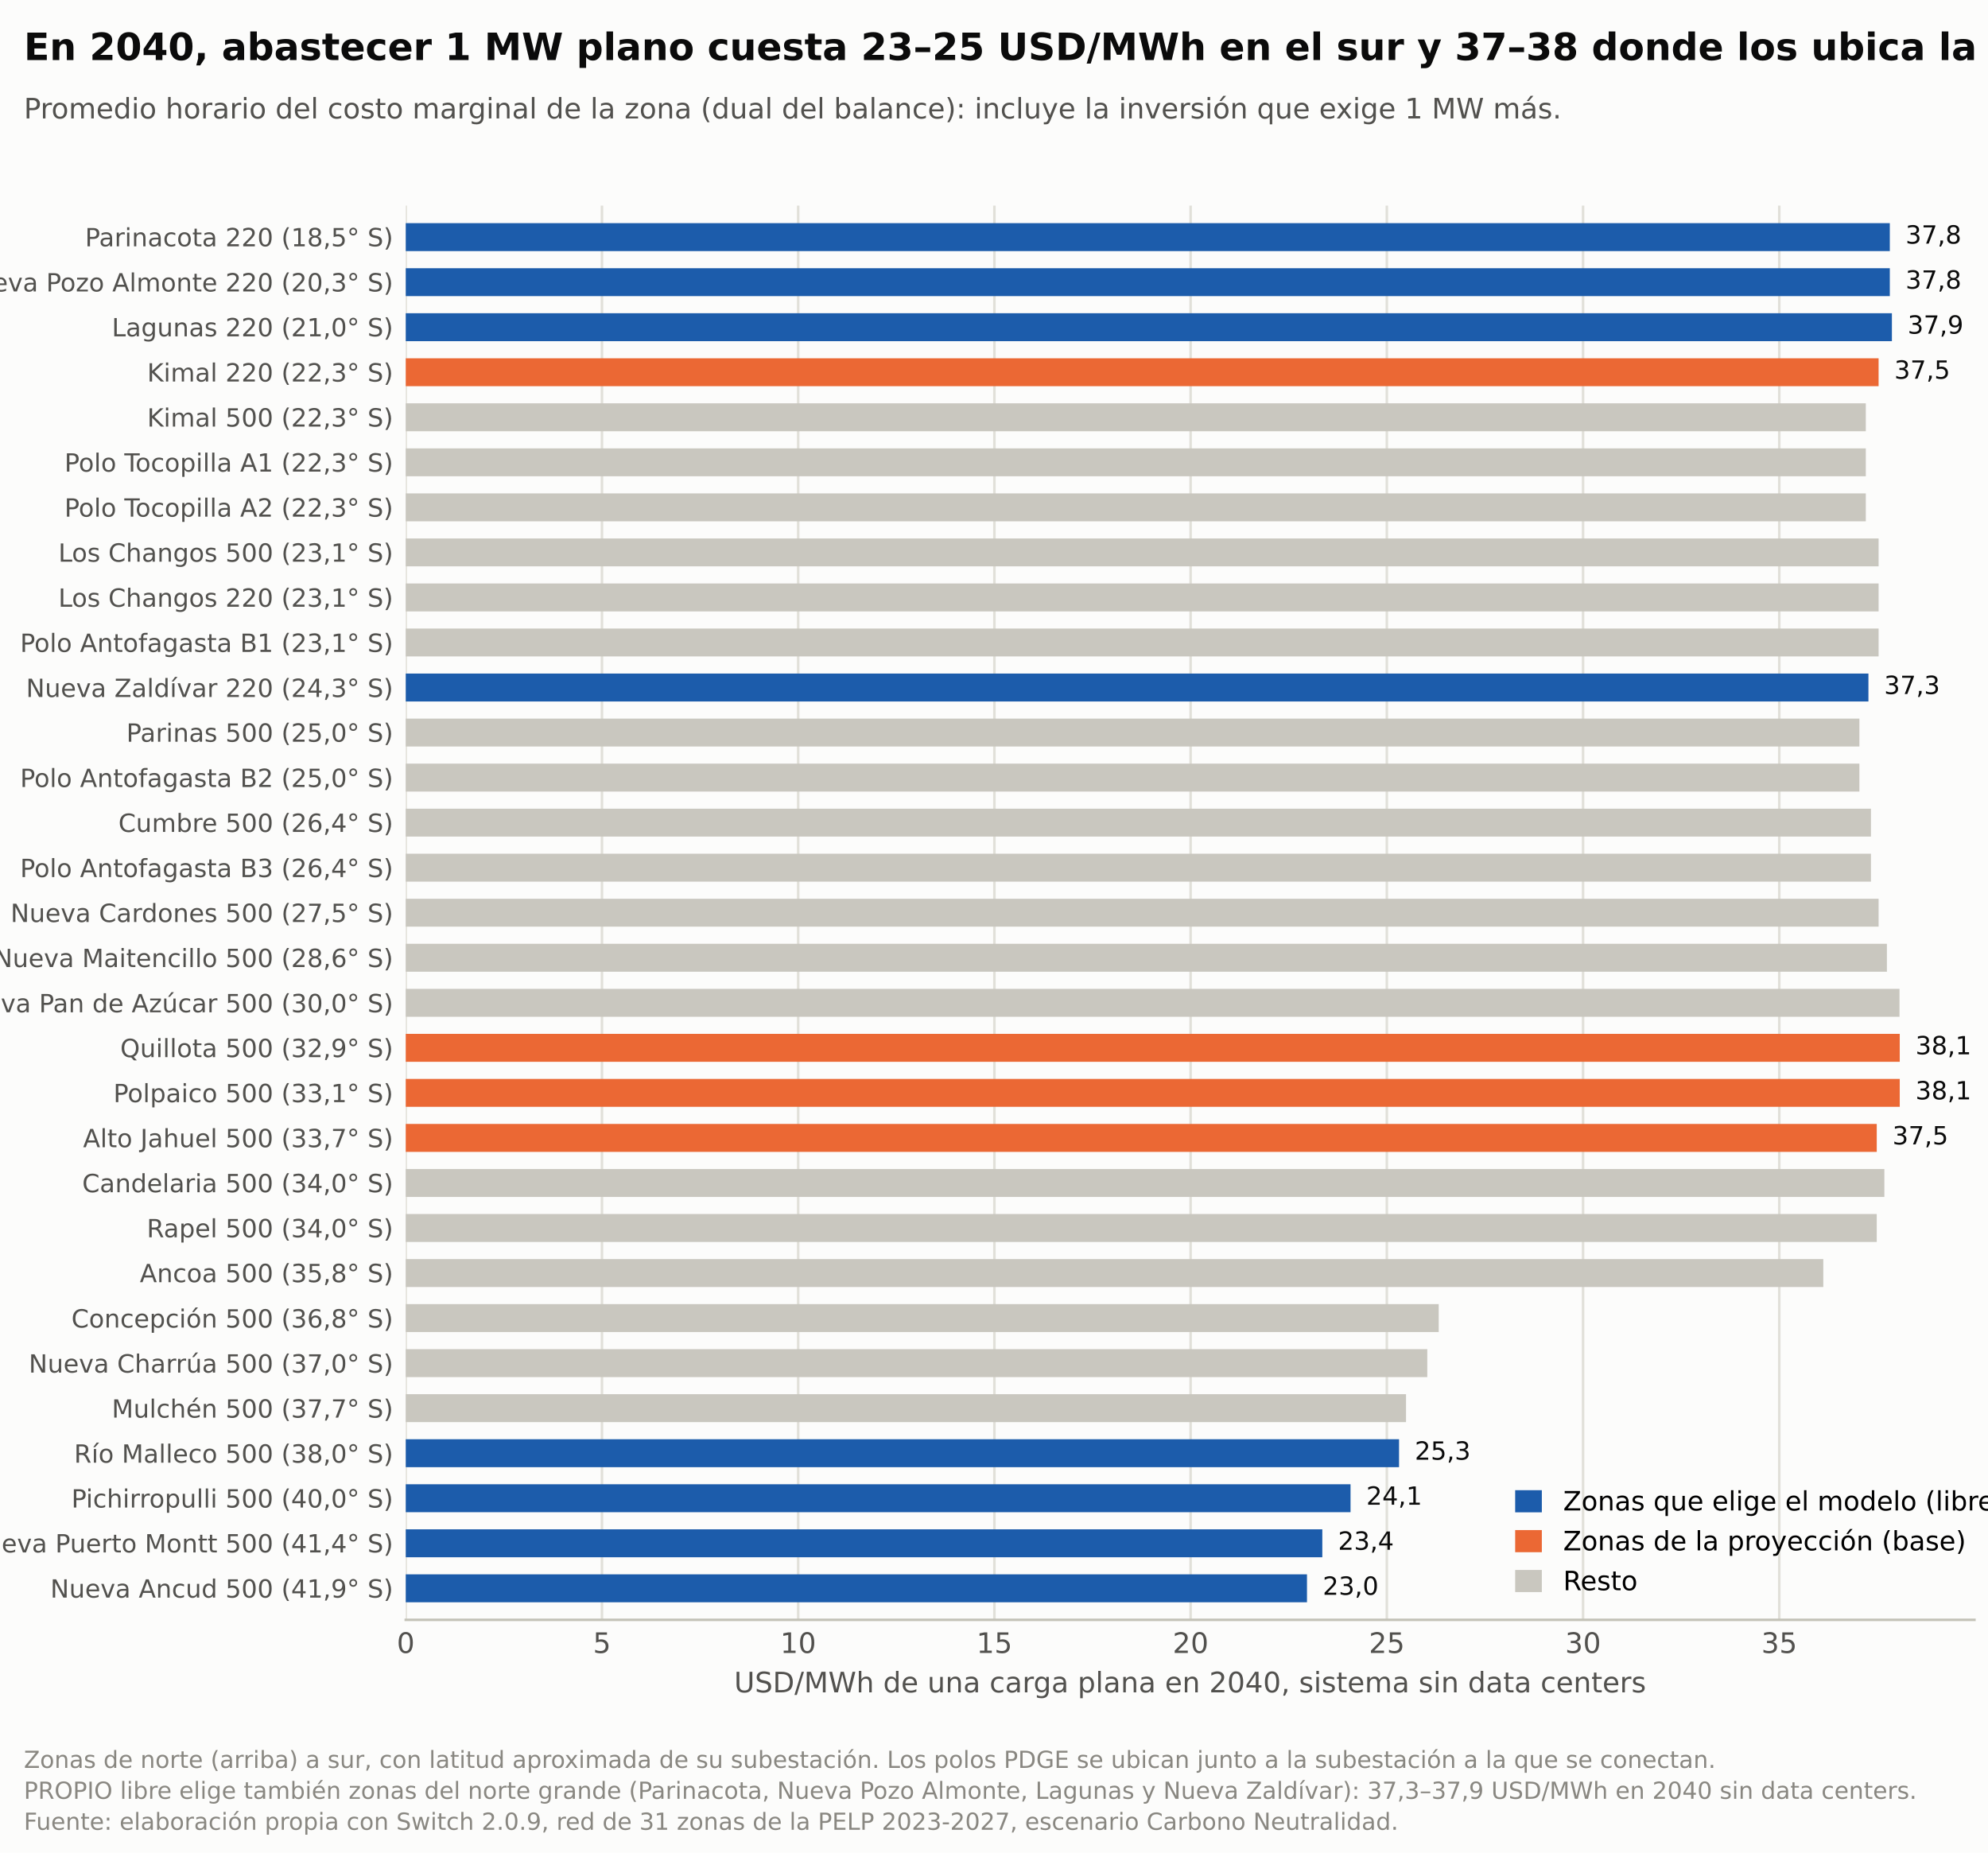
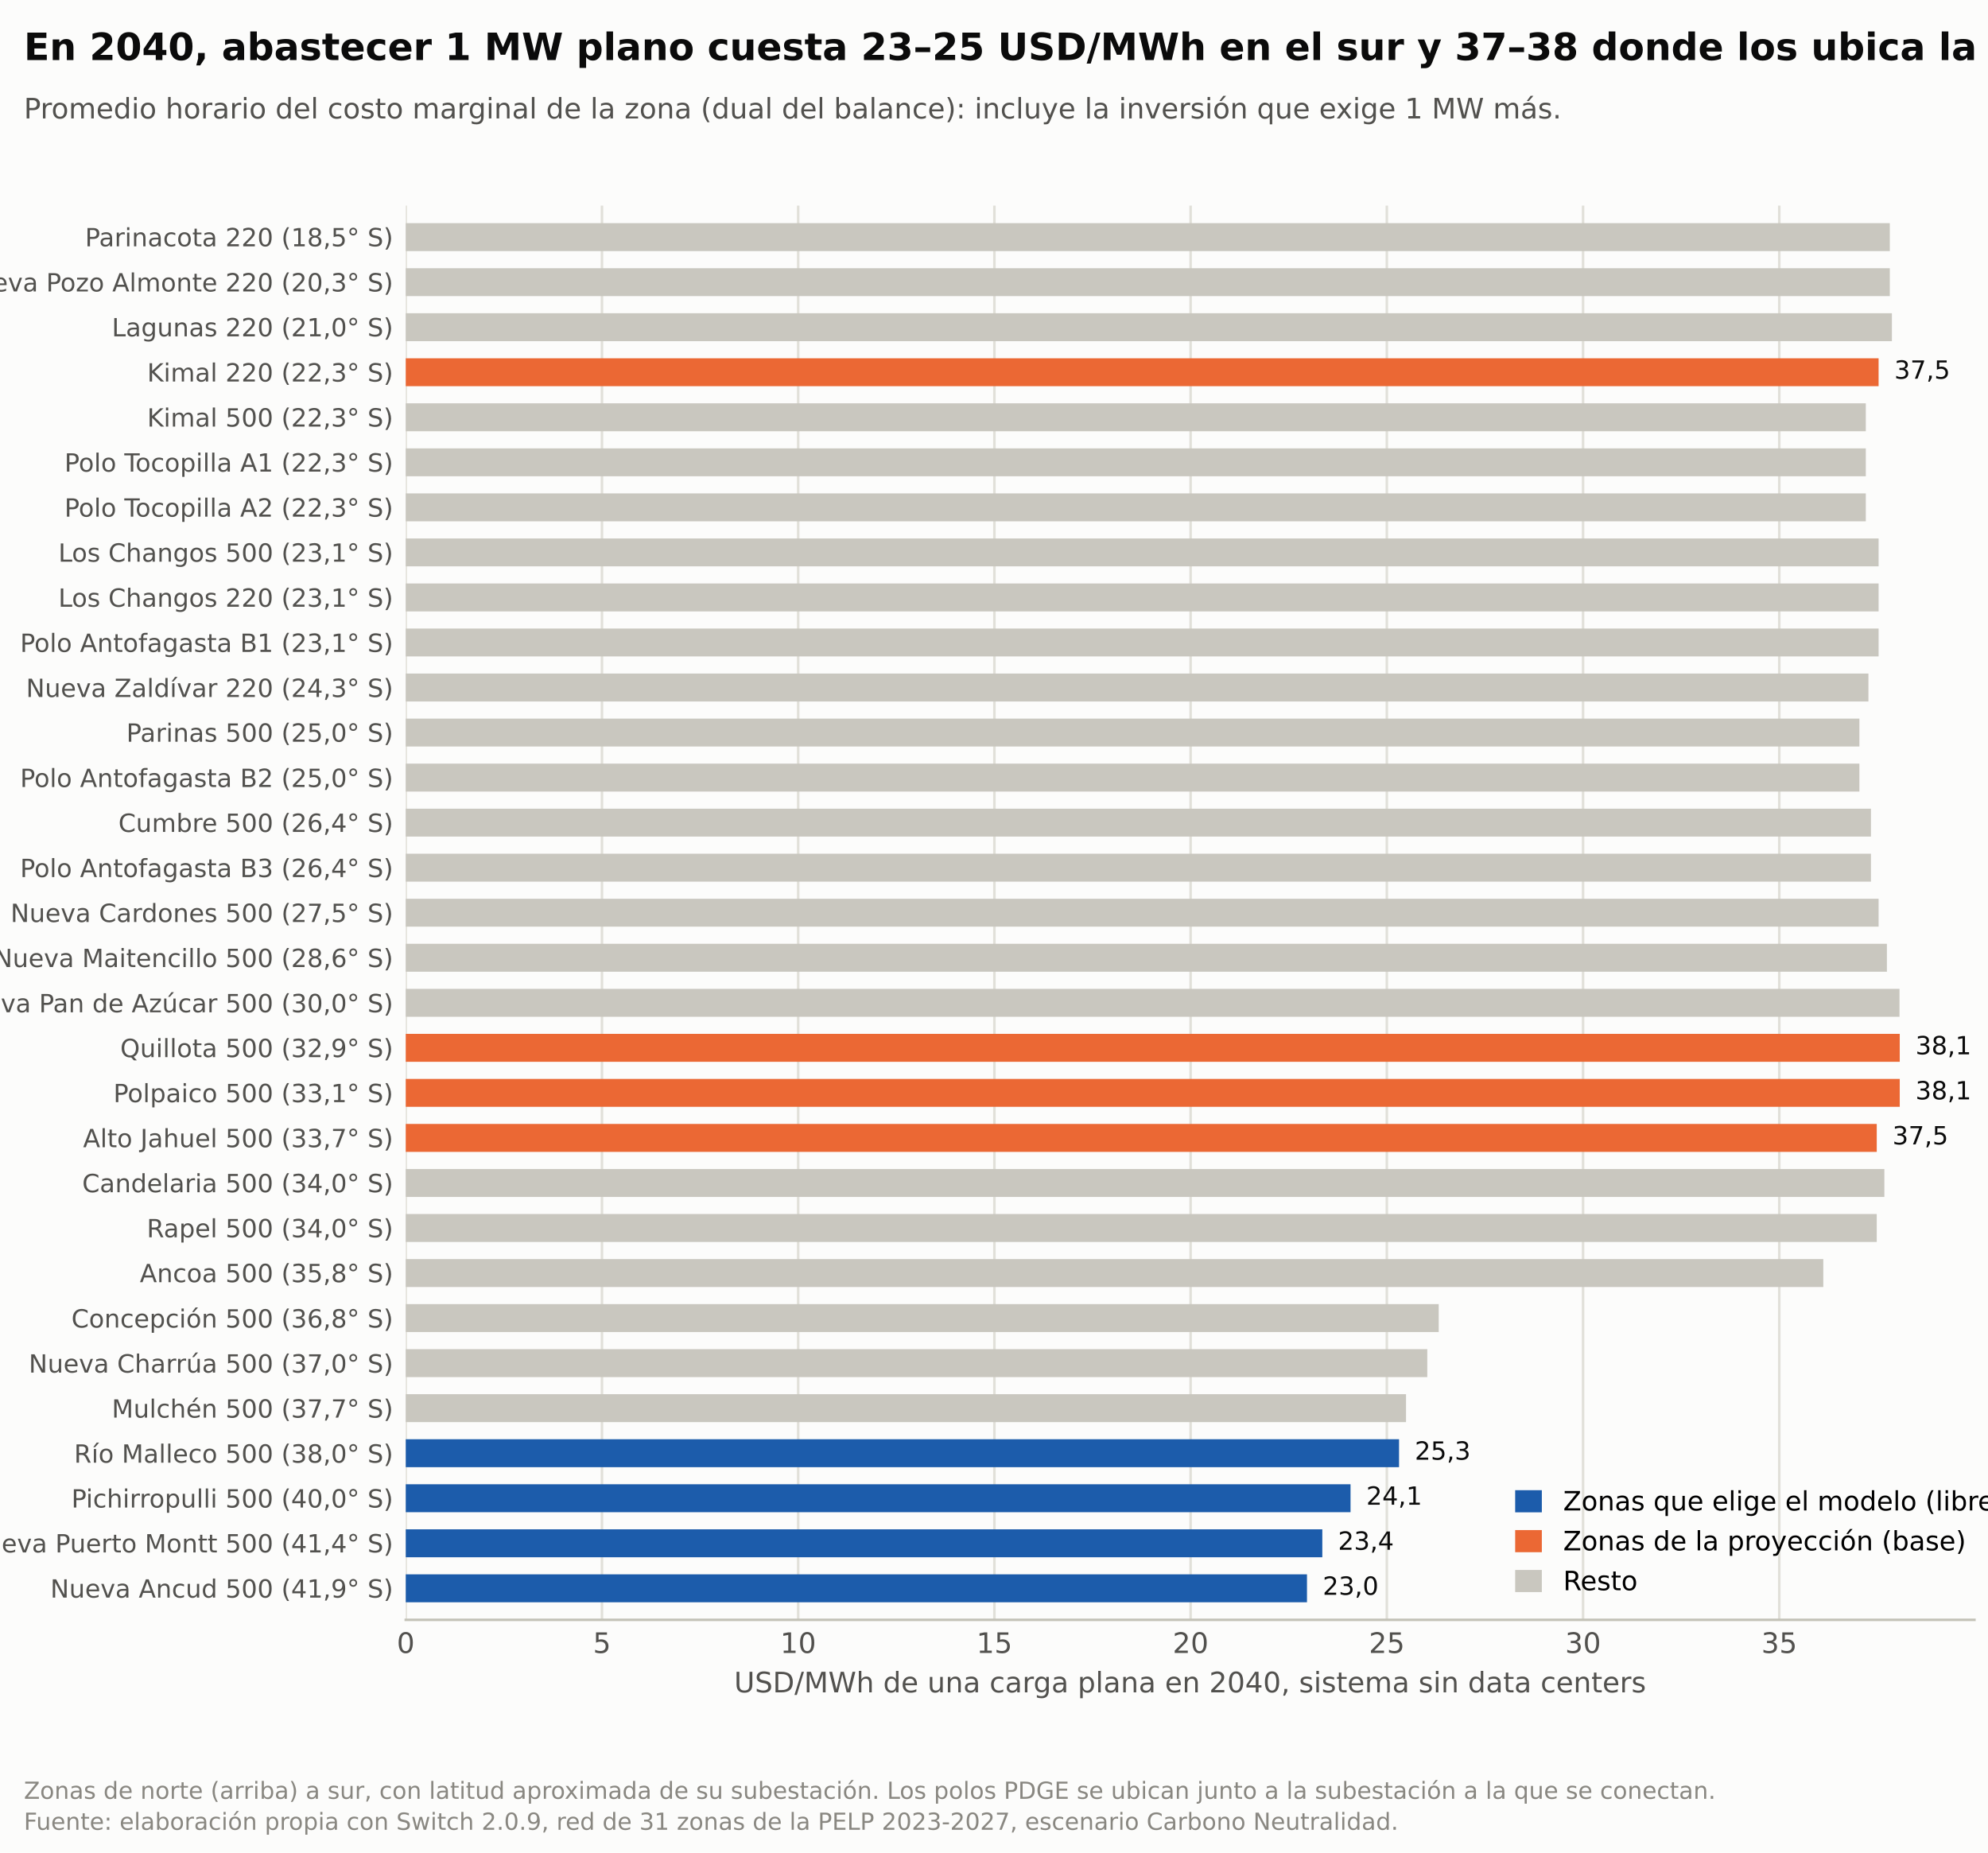
<svg xmlns="http://www.w3.org/2000/svg" width="633.6pt" height="590.4pt" viewBox="0 0 633.6 590.4" version="1.1">
  <defs>
    <style type="text/css">*{stroke-linejoin: round; stroke-linecap: butt}</style>
  </defs>
  <g id="figure_1">
    <g id="patch_1">
      <path d="M 0 590.4  L 633.6 590.4  L 633.6 0  L 0 0  z " style="fill: #fcfcfb" />
    </g>
    <g id="axes_1">
      <g id="patch_2">
        <path d="M 129.32 516.213  L 629.28 516.213  L 629.28 65.52  L 129.32 65.52  z " style="fill: #fcfcfb" />
      </g>
      <g id="matplotlib.axis_1">
        <g id="xtick_1">
          <g id="line2d_1">
-             <path d="M 129.32 516.213  L 129.32 65.52  " clip-path="url(#pc60688b98f)" style="fill: none; stroke: #e1e0d9; stroke-width: 0.8; stroke-linecap: square" />
+             <path d="M 129.32 516.213  L 129.32 65.52  " clip-path="url(#p0053d80843)" style="fill: none; stroke: #e1e0d9; stroke-width: 0.8; stroke-linecap: square" />
          </g>
          <g id="line2d_2" />
          <g id="text_1">
            <text style="font-size: 9px; font-family: 'Segoe UI', 'DejaVu Sans'; text-anchor: middle; fill: #52514e" x="129.32" y="526.765" transform="rotate(-0 129.32 526.7653)">0</text>
          </g>
        </g>
        <g id="xtick_2">
          <g id="line2d_3">
-             <path d="M 191.856 516.213  L 191.856 65.52  " clip-path="url(#pc60688b98f)" style="fill: none; stroke: #e1e0d9; stroke-width: 0.8; stroke-linecap: square" />
+             <path d="M 191.856 516.213  L 191.856 65.52  " clip-path="url(#p0053d80843)" style="fill: none; stroke: #e1e0d9; stroke-width: 0.8; stroke-linecap: square" />
          </g>
          <g id="line2d_4" />
          <g id="text_2">
            <text style="font-size: 9px; font-family: 'Segoe UI', 'DejaVu Sans'; text-anchor: middle; fill: #52514e" x="191.856" y="526.765" transform="rotate(-0 191.8564 526.7653)">5</text>
          </g>
        </g>
        <g id="xtick_3">
          <g id="line2d_5">
-             <path d="M 254.393 516.213  L 254.393 65.52  " clip-path="url(#pc60688b98f)" style="fill: none; stroke: #e1e0d9; stroke-width: 0.8; stroke-linecap: square" />
+             <path d="M 254.393 516.213  L 254.393 65.52  " clip-path="url(#p0053d80843)" style="fill: none; stroke: #e1e0d9; stroke-width: 0.8; stroke-linecap: square" />
          </g>
          <g id="line2d_6" />
          <g id="text_3">
            <text style="font-size: 9px; font-family: 'Segoe UI', 'DejaVu Sans'; text-anchor: middle; fill: #52514e" x="254.393" y="526.765" transform="rotate(-0 254.3929 526.7653)">10</text>
          </g>
        </g>
        <g id="xtick_4">
          <g id="line2d_7">
-             <path d="M 316.929 516.213  L 316.929 65.52  " clip-path="url(#pc60688b98f)" style="fill: none; stroke: #e1e0d9; stroke-width: 0.8; stroke-linecap: square" />
+             <path d="M 316.929 516.213  L 316.929 65.52  " clip-path="url(#p0053d80843)" style="fill: none; stroke: #e1e0d9; stroke-width: 0.8; stroke-linecap: square" />
          </g>
          <g id="line2d_8" />
          <g id="text_4">
            <text style="font-size: 9px; font-family: 'Segoe UI', 'DejaVu Sans'; text-anchor: middle; fill: #52514e" x="316.929" y="526.765" transform="rotate(-0 316.9293 526.7653)">15</text>
          </g>
        </g>
        <g id="xtick_5">
          <g id="line2d_9">
-             <path d="M 379.466 516.213  L 379.466 65.52  " clip-path="url(#pc60688b98f)" style="fill: none; stroke: #e1e0d9; stroke-width: 0.8; stroke-linecap: square" />
+             <path d="M 379.466 516.213  L 379.466 65.52  " clip-path="url(#p0053d80843)" style="fill: none; stroke: #e1e0d9; stroke-width: 0.8; stroke-linecap: square" />
          </g>
          <g id="line2d_10" />
          <g id="text_5">
            <text style="font-size: 9px; font-family: 'Segoe UI', 'DejaVu Sans'; text-anchor: middle; fill: #52514e" x="379.466" y="526.765" transform="rotate(-0 379.4657 526.7653)">20</text>
          </g>
        </g>
        <g id="xtick_6">
          <g id="line2d_11">
-             <path d="M 442.002 516.213  L 442.002 65.52  " clip-path="url(#pc60688b98f)" style="fill: none; stroke: #e1e0d9; stroke-width: 0.8; stroke-linecap: square" />
+             <path d="M 442.002 516.213  L 442.002 65.52  " clip-path="url(#p0053d80843)" style="fill: none; stroke: #e1e0d9; stroke-width: 0.8; stroke-linecap: square" />
          </g>
          <g id="line2d_12" />
          <g id="text_6">
            <text style="font-size: 9px; font-family: 'Segoe UI', 'DejaVu Sans'; text-anchor: middle; fill: #52514e" x="442.002" y="526.765" transform="rotate(-0 442.0022 526.7653)">25</text>
          </g>
        </g>
        <g id="xtick_7">
          <g id="line2d_13">
-             <path d="M 504.539 516.213  L 504.539 65.52  " clip-path="url(#pc60688b98f)" style="fill: none; stroke: #e1e0d9; stroke-width: 0.8; stroke-linecap: square" />
+             <path d="M 504.539 516.213  L 504.539 65.52  " clip-path="url(#p0053d80843)" style="fill: none; stroke: #e1e0d9; stroke-width: 0.8; stroke-linecap: square" />
          </g>
          <g id="line2d_14" />
          <g id="text_7">
            <text style="font-size: 9px; font-family: 'Segoe UI', 'DejaVu Sans'; text-anchor: middle; fill: #52514e" x="504.539" y="526.765" transform="rotate(-0 504.5386 526.7653)">30</text>
          </g>
        </g>
        <g id="xtick_8">
          <g id="line2d_15">
-             <path d="M 567.075 516.213  L 567.075 65.52  " clip-path="url(#pc60688b98f)" style="fill: none; stroke: #e1e0d9; stroke-width: 0.8; stroke-linecap: square" />
+             <path d="M 567.075 516.213  L 567.075 65.52  " clip-path="url(#p0053d80843)" style="fill: none; stroke: #e1e0d9; stroke-width: 0.8; stroke-linecap: square" />
          </g>
          <g id="line2d_16" />
          <g id="text_8">
            <text style="font-size: 9px; font-family: 'Segoe UI', 'DejaVu Sans'; text-anchor: middle; fill: #52514e" x="567.075" y="526.765" transform="rotate(-0 567.075 526.7653)">35</text>
          </g>
        </g>
        <g id="text_9">
          <text style="font-size: 9px; font-family: 'Segoe UI', 'DejaVu Sans'; text-anchor: middle; fill: #52514e" x="379.3" y="539.322" transform="rotate(-0 379.3 539.3222)">USD/MWh de una carga plana en 2040, sistema sin data centers</text>
        </g>
      </g>
      <g id="matplotlib.axis_2">
        <g id="ytick_1">
          <g id="line2d_17" />
          <g id="text_10">
            <text style="font-size: 8px; font-family: 'Segoe UI', 'DejaVu Sans'; text-anchor: end; fill: #52514e" x="125.32" y="78.491" transform="rotate(-0 125.32 78.49105)">Parinacota 220 (18,5° S)</text>
          </g>
        </g>
        <g id="ytick_2">
          <g id="line2d_18" />
          <g id="text_11">
            <text style="font-size: 8px; font-family: 'Segoe UI', 'DejaVu Sans'; text-anchor: end; fill: #52514e" x="125.32" y="92.882" transform="rotate(-0 125.32 92.88183)">Nueva Pozo Almonte 220 (20,3° S)</text>
          </g>
        </g>
        <g id="ytick_3">
          <g id="line2d_19" />
          <g id="text_12">
            <text style="font-size: 8px; font-family: 'Segoe UI', 'DejaVu Sans'; text-anchor: end; fill: #52514e" x="125.32" y="107.186" transform="rotate(-0 125.32 107.186)">Lagunas 220 (21,0° S)</text>
          </g>
        </g>
        <g id="ytick_4">
          <g id="line2d_20" />
          <g id="text_13">
            <text style="font-size: 8px; font-family: 'Segoe UI', 'DejaVu Sans'; text-anchor: end; fill: #52514e" x="125.32" y="121.588" transform="rotate(-0 125.32 121.5884)">Kimal 220 (22,3° S)</text>
          </g>
        </g>
        <g id="ytick_5">
          <g id="line2d_21" />
          <g id="text_14">
            <text style="font-size: 8px; font-family: 'Segoe UI', 'DejaVu Sans'; text-anchor: end; fill: #52514e" x="125.32" y="135.942" transform="rotate(-0 125.32 135.9417)">Kimal 500 (22,3° S)</text>
          </g>
        </g>
        <g id="ytick_6">
          <g id="line2d_22" />
          <g id="text_15">
            <text style="font-size: 8px; font-family: 'Segoe UI', 'DejaVu Sans'; text-anchor: end; fill: #52514e" x="125.32" y="150.295" transform="rotate(-0 125.32 150.295)">Polo Tocopilla A1 (22,3° S)</text>
          </g>
        </g>
        <g id="ytick_7">
          <g id="line2d_23" />
          <g id="text_16">
            <text style="font-size: 8px; font-family: 'Segoe UI', 'DejaVu Sans'; text-anchor: end; fill: #52514e" x="125.32" y="164.648" transform="rotate(-0 125.32 164.6482)">Polo Tocopilla A2 (22,3° S)</text>
          </g>
        </g>
        <g id="ytick_8">
          <g id="line2d_24" />
          <g id="text_17">
            <text style="font-size: 8px; font-family: 'Segoe UI', 'DejaVu Sans'; text-anchor: end; fill: #52514e" x="125.32" y="179.002" transform="rotate(-0 125.32 179.0015)">Los Changos 500 (23,1° S)</text>
          </g>
        </g>
        <g id="ytick_9">
          <g id="line2d_25" />
          <g id="text_18">
            <text style="font-size: 8px; font-family: 'Segoe UI', 'DejaVu Sans'; text-anchor: end; fill: #52514e" x="125.32" y="193.355" transform="rotate(-0 125.32 193.3548)">Los Changos 220 (23,1° S)</text>
          </g>
        </g>
        <g id="ytick_10">
          <g id="line2d_26" />
          <g id="text_19">
            <text style="font-size: 8px; font-family: 'Segoe UI', 'DejaVu Sans'; text-anchor: end; fill: #52514e" x="125.32" y="207.751" transform="rotate(-0 125.32 207.7506)">Polo Antofagasta B1 (23,1° S)</text>
          </g>
        </g>
        <g id="ytick_11">
          <g id="line2d_27" />
          <g id="text_20">
            <text style="font-size: 8px; font-family: 'Segoe UI', 'DejaVu Sans'; text-anchor: end; fill: #52514e" x="125.32" y="222.12" transform="rotate(-0 125.32 222.1195)">Nueva Zaldívar 220 (24,3° S)</text>
          </g>
        </g>
        <g id="ytick_12">
          <g id="line2d_28" />
          <g id="text_21">
            <text style="font-size: 8px; font-family: 'Segoe UI', 'DejaVu Sans'; text-anchor: end; fill: #52514e" x="125.32" y="236.377" transform="rotate(-0 125.32 236.3772)">Parinas 500 (25,0° S)</text>
          </g>
        </g>
        <g id="ytick_13">
          <g id="line2d_29" />
          <g id="text_22">
            <text style="font-size: 8px; font-family: 'Segoe UI', 'DejaVu Sans'; text-anchor: end; fill: #52514e" x="125.32" y="250.81" transform="rotate(-0 125.32 250.8104)">Polo Antofagasta B2 (25,0° S)</text>
          </g>
        </g>
        <g id="ytick_14">
          <g id="line2d_30" />
          <g id="text_23">
            <text style="font-size: 8px; font-family: 'Segoe UI', 'DejaVu Sans'; text-anchor: end; fill: #52514e" x="125.32" y="265.121" transform="rotate(-0 125.32 265.1212)">Cumbre 500 (26,4° S)</text>
          </g>
        </g>
        <g id="ytick_15">
          <g id="line2d_31" />
          <g id="text_24">
            <text style="font-size: 8px; font-family: 'Segoe UI', 'DejaVu Sans'; text-anchor: end; fill: #52514e" x="125.32" y="279.517" transform="rotate(-0 125.32 279.517)">Polo Antofagasta B3 (26,4° S)</text>
          </g>
        </g>
        <g id="ytick_16">
          <g id="line2d_32" />
          <g id="text_25">
            <text style="font-size: 8px; font-family: 'Segoe UI', 'DejaVu Sans'; text-anchor: end; fill: #52514e" x="125.32" y="293.828" transform="rotate(-0 125.32 293.8278)">Nueva Cardones 500 (27,5° S)</text>
          </g>
        </g>
        <g id="ytick_17">
          <g id="line2d_33" />
          <g id="text_26">
            <text style="font-size: 8px; font-family: 'Segoe UI', 'DejaVu Sans'; text-anchor: end; fill: #52514e" x="125.32" y="308.181" transform="rotate(-0 125.32 308.1811)">Nueva Maitencillo 500 (28,6° S)</text>
          </g>
        </g>
        <g id="ytick_18">
          <g id="line2d_34" />
          <g id="text_27">
            <text style="font-size: 8px; font-family: 'Segoe UI', 'DejaVu Sans'; text-anchor: end; fill: #52514e" x="125.32" y="322.592" transform="rotate(-0 125.32 322.5925)">Nueva Pan de Azúcar 500 (30,0° S)</text>
          </g>
        </g>
        <g id="ytick_19">
          <g id="line2d_35" />
          <g id="text_28">
            <text style="font-size: 8px; font-family: 'Segoe UI', 'DejaVu Sans'; text-anchor: end; fill: #52514e" x="125.32" y="336.888" transform="rotate(-0 125.32 336.8876)">Quillota 500 (32,9° S)</text>
          </g>
        </g>
        <g id="ytick_20">
          <g id="line2d_36" />
          <g id="text_29">
            <text style="font-size: 8px; font-family: 'Segoe UI', 'DejaVu Sans'; text-anchor: end; fill: #52514e" x="125.32" y="351.241" transform="rotate(-0 125.32 351.2409)">Polpaico 500 (33,1° S)</text>
          </g>
        </g>
        <g id="ytick_21">
          <g id="line2d_37" />
          <g id="text_30">
            <text style="font-size: 8px; font-family: 'Segoe UI', 'DejaVu Sans'; text-anchor: end; fill: #52514e" x="125.32" y="365.594" transform="rotate(-0 125.32 365.5942)">Alto Jahuel 500 (33,7° S)</text>
          </g>
        </g>
        <g id="ytick_22">
          <g id="line2d_38" />
          <g id="text_31">
            <text style="font-size: 8px; font-family: 'Segoe UI', 'DejaVu Sans'; text-anchor: end; fill: #52514e" x="125.32" y="379.947" transform="rotate(-0 125.32 379.9475)">Candelaria 500 (34,0° S)</text>
          </g>
        </g>
        <g id="ytick_23">
          <g id="line2d_39" />
          <g id="text_32">
            <text style="font-size: 8px; font-family: 'Segoe UI', 'DejaVu Sans'; text-anchor: end; fill: #52514e" x="125.32" y="394.301" transform="rotate(-0 125.32 394.3008)">Rapel 500 (34,0° S)</text>
          </g>
        </g>
        <g id="ytick_24">
          <g id="line2d_40" />
          <g id="text_33">
            <text style="font-size: 8px; font-family: 'Segoe UI', 'DejaVu Sans'; text-anchor: end; fill: #52514e" x="125.32" y="408.605" transform="rotate(-0 125.32 408.6049)">Ancoa 500 (35,8° S)</text>
          </g>
        </g>
        <g id="ytick_25">
          <g id="line2d_41" />
          <g id="text_34">
            <text style="font-size: 8px; font-family: 'Segoe UI', 'DejaVu Sans'; text-anchor: end; fill: #52514e" x="125.32" y="423.065" transform="rotate(-0 125.32 423.0655)">Concepción 500 (36,8° S)</text>
          </g>
        </g>
        <g id="ytick_26">
          <g id="line2d_42" />
          <g id="text_35">
            <text style="font-size: 8px; font-family: 'Segoe UI', 'DejaVu Sans'; text-anchor: end; fill: #52514e" x="125.32" y="437.419" transform="rotate(-0 125.32 437.4187)">Nueva Charrúa 500 (37,0° S)</text>
          </g>
        </g>
        <g id="ytick_27">
          <g id="line2d_43" />
          <g id="text_36">
            <text style="font-size: 8px; font-family: 'Segoe UI', 'DejaVu Sans'; text-anchor: end; fill: #52514e" x="125.32" y="451.772" transform="rotate(-0 125.32 451.772)">Mulchén 500 (37,7° S)</text>
          </g>
        </g>
        <g id="ytick_28">
          <g id="line2d_44" />
          <g id="text_37">
            <text style="font-size: 8px; font-family: 'Segoe UI', 'DejaVu Sans'; text-anchor: end; fill: #52514e" x="125.32" y="466.125" transform="rotate(-0 125.32 466.1253)">Río Malleco 500 (38,0° S)</text>
          </g>
        </g>
        <g id="ytick_29">
          <g id="line2d_45" />
          <g id="text_38">
            <text style="font-size: 8px; font-family: 'Segoe UI', 'DejaVu Sans'; text-anchor: end; fill: #52514e" x="125.32" y="480.42" transform="rotate(-0 125.32 480.4205)">Pichirropulli 500 (40,0° S)</text>
          </g>
        </g>
        <g id="ytick_30">
          <g id="line2d_46" />
          <g id="text_39">
            <text style="font-size: 8px; font-family: 'Segoe UI', 'DejaVu Sans'; text-anchor: end; fill: #52514e" x="125.32" y="494.725" transform="rotate(-0 125.32 494.7246)">Nueva Puerto Montt 500 (41,4° S)</text>
          </g>
        </g>
        <g id="ytick_31">
          <g id="line2d_47" />
          <g id="text_40">
            <text style="font-size: 8px; font-family: 'Segoe UI', 'DejaVu Sans'; text-anchor: end; fill: #52514e" x="125.32" y="509.127" transform="rotate(-0 125.32 509.127)">Nueva Ancud 500 (41,9° S)</text>
          </g>
        </g>
      </g>
      <g id="patch_3">
-         <path d="M 129.32 80.017  L 602.308 80.017  L 602.308 71.118  L 129.32 71.118  z " clip-path="url(#pc60688b98f)" style="fill: #1c5cab" />
+         <path d="M 129.32 80.017  L 602.308 80.017  L 602.308 71.118  L 129.32 71.118  z " clip-path="url(#p0053d80843)" style="fill: #c9c7bf" />
      </g>
      <g id="patch_4">
-         <path d="M 129.32 94.37  L 602.308 94.37  L 602.308 85.471  L 129.32 85.471  z " clip-path="url(#pc60688b98f)" style="fill: #1c5cab" />
+         <path d="M 129.32 94.37  L 602.308 94.37  L 602.308 85.471  L 129.32 85.471  z " clip-path="url(#p0053d80843)" style="fill: #c9c7bf" />
      </g>
      <g id="patch_5">
-         <path d="M 129.32 108.723  L 602.971 108.723  L 602.971 99.824  L 129.32 99.824  z " clip-path="url(#pc60688b98f)" style="fill: #1c5cab" />
+         <path d="M 129.32 108.723  L 602.971 108.723  L 602.971 99.824  L 129.32 99.824  z " clip-path="url(#p0053d80843)" style="fill: #c9c7bf" />
      </g>
      <g id="patch_6">
-         <path d="M 129.32 123.077  L 598.731 123.077  L 598.731 114.178  L 129.32 114.178  z " clip-path="url(#pc60688b98f)" style="fill: #eb6834" />
+         <path d="M 129.32 123.077  L 598.731 123.077  L 598.731 114.178  L 129.32 114.178  z " clip-path="url(#p0053d80843)" style="fill: #eb6834" />
      </g>
      <g id="patch_7">
-         <path d="M 129.32 137.43  L 594.654 137.43  L 594.654 128.531  L 129.32 128.531  z " clip-path="url(#pc60688b98f)" style="fill: #c9c7bf" />
+         <path d="M 129.32 137.43  L 594.654 137.43  L 594.654 128.531  L 129.32 128.531  z " clip-path="url(#p0053d80843)" style="fill: #c9c7bf" />
      </g>
      <g id="patch_8">
-         <path d="M 129.32 151.783  L 594.654 151.783  L 594.654 142.884  L 129.32 142.884  z " clip-path="url(#pc60688b98f)" style="fill: #c9c7bf" />
+         <path d="M 129.32 151.783  L 594.654 151.783  L 594.654 142.884  L 129.32 142.884  z " clip-path="url(#p0053d80843)" style="fill: #c9c7bf" />
      </g>
      <g id="patch_9">
-         <path d="M 129.32 166.137  L 594.654 166.137  L 594.654 157.237  L 129.32 157.237  z " clip-path="url(#pc60688b98f)" style="fill: #c9c7bf" />
+         <path d="M 129.32 166.137  L 594.654 166.137  L 594.654 157.237  L 129.32 157.237  z " clip-path="url(#p0053d80843)" style="fill: #c9c7bf" />
      </g>
      <g id="patch_10">
-         <path d="M 129.32 180.49  L 598.731 180.49  L 598.731 171.591  L 129.32 171.591  z " clip-path="url(#pc60688b98f)" style="fill: #c9c7bf" />
+         <path d="M 129.32 180.49  L 598.731 180.49  L 598.731 171.591  L 129.32 171.591  z " clip-path="url(#p0053d80843)" style="fill: #c9c7bf" />
      </g>
      <g id="patch_11">
-         <path d="M 129.32 194.843  L 598.731 194.843  L 598.731 185.944  L 129.32 185.944  z " clip-path="url(#pc60688b98f)" style="fill: #c9c7bf" />
+         <path d="M 129.32 194.843  L 598.731 194.843  L 598.731 185.944  L 129.32 185.944  z " clip-path="url(#p0053d80843)" style="fill: #c9c7bf" />
      </g>
      <g id="patch_12">
-         <path d="M 129.32 209.196  L 598.731 209.196  L 598.731 200.297  L 129.32 200.297  z " clip-path="url(#pc60688b98f)" style="fill: #c9c7bf" />
+         <path d="M 129.32 209.196  L 598.731 209.196  L 598.731 200.297  L 129.32 200.297  z " clip-path="url(#p0053d80843)" style="fill: #c9c7bf" />
      </g>
      <g id="patch_13">
-         <path d="M 129.32 223.55  L 595.492 223.55  L 595.492 214.651  L 129.32 214.651  z " clip-path="url(#pc60688b98f)" style="fill: #1c5cab" />
+         <path d="M 129.32 223.55  L 595.492 223.55  L 595.492 214.651  L 129.32 214.651  z " clip-path="url(#p0053d80843)" style="fill: #c9c7bf" />
      </g>
      <g id="patch_14">
-         <path d="M 129.32 237.903  L 592.615 237.903  L 592.615 229.004  L 129.32 229.004  z " clip-path="url(#pc60688b98f)" style="fill: #c9c7bf" />
+         <path d="M 129.32 237.903  L 592.615 237.903  L 592.615 229.004  L 129.32 229.004  z " clip-path="url(#p0053d80843)" style="fill: #c9c7bf" />
      </g>
      <g id="patch_15">
-         <path d="M 129.32 252.256  L 592.615 252.256  L 592.615 243.357  L 129.32 243.357  z " clip-path="url(#pc60688b98f)" style="fill: #c9c7bf" />
+         <path d="M 129.32 252.256  L 592.615 252.256  L 592.615 243.357  L 129.32 243.357  z " clip-path="url(#p0053d80843)" style="fill: #c9c7bf" />
      </g>
      <g id="patch_16">
-         <path d="M 129.32 266.609  L 596.292 266.609  L 596.292 257.71  L 129.32 257.71  z " clip-path="url(#pc60688b98f)" style="fill: #c9c7bf" />
+         <path d="M 129.32 266.609  L 596.292 266.609  L 596.292 257.71  L 129.32 257.71  z " clip-path="url(#p0053d80843)" style="fill: #c9c7bf" />
      </g>
      <g id="patch_17">
-         <path d="M 129.32 280.963  L 596.292 280.963  L 596.292 272.064  L 129.32 272.064  z " clip-path="url(#pc60688b98f)" style="fill: #c9c7bf" />
+         <path d="M 129.32 280.963  L 596.292 280.963  L 596.292 272.064  L 129.32 272.064  z " clip-path="url(#p0053d80843)" style="fill: #c9c7bf" />
      </g>
      <g id="patch_18">
-         <path d="M 129.32 295.316  L 598.731 295.316  L 598.731 286.417  L 129.32 286.417  z " clip-path="url(#pc60688b98f)" style="fill: #c9c7bf" />
+         <path d="M 129.32 295.316  L 598.731 295.316  L 598.731 286.417  L 129.32 286.417  z " clip-path="url(#p0053d80843)" style="fill: #c9c7bf" />
      </g>
      <g id="patch_19">
-         <path d="M 129.32 309.669  L 601.382 309.669  L 601.382 300.77  L 129.32 300.77  z " clip-path="url(#pc60688b98f)" style="fill: #c9c7bf" />
+         <path d="M 129.32 309.669  L 601.382 309.669  L 601.382 300.77  L 129.32 300.77  z " clip-path="url(#p0053d80843)" style="fill: #c9c7bf" />
      </g>
      <g id="patch_20">
-         <path d="M 129.32 324.023  L 605.397 324.023  L 605.397 315.124  L 129.32 315.124  z " clip-path="url(#pc60688b98f)" style="fill: #c9c7bf" />
+         <path d="M 129.32 324.023  L 605.397 324.023  L 605.397 315.124  L 129.32 315.124  z " clip-path="url(#p0053d80843)" style="fill: #c9c7bf" />
      </g>
      <g id="patch_21">
-         <path d="M 129.32 338.376  L 605.472 338.376  L 605.472 329.477  L 129.32 329.477  z " clip-path="url(#pc60688b98f)" style="fill: #eb6834" />
+         <path d="M 129.32 338.376  L 605.472 338.376  L 605.472 329.477  L 129.32 329.477  z " clip-path="url(#p0053d80843)" style="fill: #eb6834" />
      </g>
      <g id="patch_22">
-         <path d="M 129.32 352.729  L 605.472 352.729  L 605.472 343.83  L 129.32 343.83  z " clip-path="url(#pc60688b98f)" style="fill: #eb6834" />
+         <path d="M 129.32 352.729  L 605.472 352.729  L 605.472 343.83  L 129.32 343.83  z " clip-path="url(#p0053d80843)" style="fill: #eb6834" />
      </g>
      <g id="patch_23">
-         <path d="M 129.32 367.082  L 598.143 367.082  L 598.143 358.183  L 129.32 358.183  z " clip-path="url(#pc60688b98f)" style="fill: #eb6834" />
+         <path d="M 129.32 367.082  L 598.143 367.082  L 598.143 358.183  L 129.32 358.183  z " clip-path="url(#p0053d80843)" style="fill: #eb6834" />
      </g>
      <g id="patch_24">
-         <path d="M 129.32 381.436  L 600.57 381.436  L 600.57 372.537  L 129.32 372.537  z " clip-path="url(#pc60688b98f)" style="fill: #c9c7bf" />
+         <path d="M 129.32 381.436  L 600.57 381.436  L 600.57 372.537  L 129.32 372.537  z " clip-path="url(#p0053d80843)" style="fill: #c9c7bf" />
      </g>
      <g id="patch_25">
-         <path d="M 129.32 395.789  L 598.143 395.789  L 598.143 386.89  L 129.32 386.89  z " clip-path="url(#pc60688b98f)" style="fill: #c9c7bf" />
+         <path d="M 129.32 395.789  L 598.143 395.789  L 598.143 386.89  L 129.32 386.89  z " clip-path="url(#p0053d80843)" style="fill: #c9c7bf" />
      </g>
      <g id="patch_26">
-         <path d="M 129.32 410.142  L 581.108 410.142  L 581.108 401.243  L 129.32 401.243  z " clip-path="url(#pc60688b98f)" style="fill: #c9c7bf" />
+         <path d="M 129.32 410.142  L 581.108 410.142  L 581.108 401.243  L 129.32 401.243  z " clip-path="url(#p0053d80843)" style="fill: #c9c7bf" />
      </g>
      <g id="patch_27">
-         <path d="M 129.32 424.496  L 458.537 424.496  L 458.537 415.597  L 129.32 415.597  z " clip-path="url(#pc60688b98f)" style="fill: #c9c7bf" />
+         <path d="M 129.32 424.496  L 458.537 424.496  L 458.537 415.597  L 129.32 415.597  z " clip-path="url(#p0053d80843)" style="fill: #c9c7bf" />
      </g>
      <g id="patch_28">
-         <path d="M 129.32 438.849  L 454.897 438.849  L 454.897 429.95  L 129.32 429.95  z " clip-path="url(#pc60688b98f)" style="fill: #c9c7bf" />
+         <path d="M 129.32 438.849  L 454.897 438.849  L 454.897 429.95  L 129.32 429.95  z " clip-path="url(#p0053d80843)" style="fill: #c9c7bf" />
      </g>
      <g id="patch_29">
-         <path d="M 129.32 453.202  L 448.118 453.202  L 448.118 444.303  L 129.32 444.303  z " clip-path="url(#pc60688b98f)" style="fill: #c9c7bf" />
+         <path d="M 129.32 453.202  L 448.118 453.202  L 448.118 444.303  L 129.32 444.303  z " clip-path="url(#p0053d80843)" style="fill: #c9c7bf" />
      </g>
      <g id="patch_30">
-         <path d="M 129.32 467.555  L 445.892 467.555  L 445.892 458.656  L 129.32 458.656  z " clip-path="url(#pc60688b98f)" style="fill: #1c5cab" />
+         <path d="M 129.32 467.555  L 445.892 467.555  L 445.892 458.656  L 129.32 458.656  z " clip-path="url(#p0053d80843)" style="fill: #1c5cab" />
      </g>
      <g id="patch_31">
-         <path d="M 129.32 481.909  L 430.433 481.909  L 430.433 473.01  L 129.32 473.01  z " clip-path="url(#pc60688b98f)" style="fill: #1c5cab" />
+         <path d="M 129.32 481.909  L 430.433 481.909  L 430.433 473.01  L 129.32 473.01  z " clip-path="url(#p0053d80843)" style="fill: #1c5cab" />
      </g>
      <g id="patch_32">
-         <path d="M 129.32 496.262  L 421.44 496.262  L 421.44 487.363  L 129.32 487.363  z " clip-path="url(#pc60688b98f)" style="fill: #1c5cab" />
+         <path d="M 129.32 496.262  L 421.44 496.262  L 421.44 487.363  L 129.32 487.363  z " clip-path="url(#p0053d80843)" style="fill: #1c5cab" />
      </g>
      <g id="patch_33">
-         <path d="M 129.32 510.615  L 416.55 510.615  L 416.55 501.716  L 129.32 501.716  z " clip-path="url(#pc60688b98f)" style="fill: #1c5cab" />
+         <path d="M 129.32 510.615  L 416.55 510.615  L 416.55 501.716  L 129.32 501.716  z " clip-path="url(#p0053d80843)" style="fill: #1c5cab" />
      </g>
      <g id="patch_34">
        <path d="M 129.32 516.213  L 629.28 516.213  " style="fill: none; stroke: #c3c2b7; stroke-width: 0.8; stroke-linejoin: miter; stroke-linecap: square" />
      </g>
      <g id="text_41">
-         <text style="font-size: 8px; font-family: 'Segoe UI', 'DejaVu Sans'; text-anchor: start; fill: #0b0b0b" x="607.311" y="77.638" transform="rotate(-0 607.311 77.63761)">37,8</text>
+         <text style="font-size: 8px; font-family: 'Segoe UI', 'DejaVu Sans'; text-anchor: start; fill: #0b0b0b" x="603.734" y="120.697" transform="rotate(-0 603.7339 120.6975)">37,5</text>
      </g>
      <g id="text_42">
-         <text style="font-size: 8px; font-family: 'Segoe UI', 'DejaVu Sans'; text-anchor: start; fill: #0b0b0b" x="607.311" y="91.991" transform="rotate(-0 607.311 91.99089)">37,8</text>
+         <text style="font-size: 8px; font-family: 'Segoe UI', 'DejaVu Sans'; text-anchor: start; fill: #0b0b0b" x="610.475" y="335.997" transform="rotate(-0 610.4753 335.9967)">38,1</text>
      </g>
      <g id="text_43">
-         <text style="font-size: 8px; font-family: 'Segoe UI', 'DejaVu Sans'; text-anchor: start; fill: #0b0b0b" x="607.974" y="106.344" transform="rotate(-0 607.9738 106.3442)">37,9</text>
+         <text style="font-size: 8px; font-family: 'Segoe UI', 'DejaVu Sans'; text-anchor: start; fill: #0b0b0b" x="610.475" y="350.35" transform="rotate(-0 610.4753 350.35)">38,1</text>
      </g>
      <g id="text_44">
-         <text style="font-size: 8px; font-family: 'Segoe UI', 'DejaVu Sans'; text-anchor: start; fill: #0b0b0b" x="603.734" y="120.697" transform="rotate(-0 603.7339 120.6975)">37,5</text>
+         <text style="font-size: 8px; font-family: 'Segoe UI', 'DejaVu Sans'; text-anchor: start; fill: #0b0b0b" x="603.146" y="364.703" transform="rotate(-0 603.146 364.7033)">37,5</text>
      </g>
      <g id="text_45">
-         <text style="font-size: 8px; font-family: 'Segoe UI', 'DejaVu Sans'; text-anchor: start; fill: #0b0b0b" x="600.494" y="221.17" transform="rotate(-0 600.4945 221.1704)">37,3</text>
+         <text style="font-size: 8px; font-family: 'Segoe UI', 'DejaVu Sans'; text-anchor: start; fill: #0b0b0b" x="450.895" y="465.176" transform="rotate(-0 450.8948 465.1763)">25,3</text>
      </g>
      <g id="text_46">
-         <text style="font-size: 8px; font-family: 'Segoe UI', 'DejaVu Sans'; text-anchor: start; fill: #0b0b0b" x="610.475" y="335.997" transform="rotate(-0 610.4753 335.9967)">38,1</text>
+         <text style="font-size: 8px; font-family: 'Segoe UI', 'DejaVu Sans'; text-anchor: start; fill: #0b0b0b" x="435.436" y="479.53" transform="rotate(-0 435.4358 479.5295)">24,1</text>
      </g>
      <g id="text_47">
-         <text style="font-size: 8px; font-family: 'Segoe UI', 'DejaVu Sans'; text-anchor: start; fill: #0b0b0b" x="610.475" y="350.35" transform="rotate(-0 610.4753 350.35)">38,1</text>
+         <text style="font-size: 8px; font-family: 'Segoe UI', 'DejaVu Sans'; text-anchor: start; fill: #0b0b0b" x="426.443" y="493.883" transform="rotate(-0 426.4431 493.8828)">23,4</text>
      </g>
      <g id="text_48">
-         <text style="font-size: 8px; font-family: 'Segoe UI', 'DejaVu Sans'; text-anchor: start; fill: #0b0b0b" x="603.146" y="364.703" transform="rotate(-0 603.146 364.7033)">37,5</text>
-       </g>
-       <g id="text_49">
-         <text style="font-size: 8px; font-family: 'Segoe UI', 'DejaVu Sans'; text-anchor: start; fill: #0b0b0b" x="450.895" y="465.176" transform="rotate(-0 450.8948 465.1763)">25,3</text>
-       </g>
-       <g id="text_50">
-         <text style="font-size: 8px; font-family: 'Segoe UI', 'DejaVu Sans'; text-anchor: start; fill: #0b0b0b" x="435.436" y="479.53" transform="rotate(-0 435.4358 479.5295)">24,1</text>
-       </g>
-       <g id="text_51">
-         <text style="font-size: 8px; font-family: 'Segoe UI', 'DejaVu Sans'; text-anchor: start; fill: #0b0b0b" x="426.443" y="493.883" transform="rotate(-0 426.4431 493.8828)">23,4</text>
-       </g>
-       <g id="text_52">
        <text style="font-size: 8px; font-family: 'Segoe UI', 'DejaVu Sans'; text-anchor: start; fill: #0b0b0b" x="421.553" y="508.236" transform="rotate(-0 421.5527 508.2361)">23,0</text>
      </g>
      <g id="legend_1">
        <g id="patch_35">
          <path d="M 482.903 481.949  L 491.403 481.949  L 491.403 474.894  L 482.903 474.894  z " style="fill: #1c5cab" />
        </g>
-         <g id="text_53">
+         <g id="text_49">
          <text style="font-size: 8.5px; font-family: 'Segoe UI', 'DejaVu Sans'; text-anchor: start" x="498.203" y="481.354" transform="rotate(-0 498.2034 481.354)">Zonas que elige el modelo (libre)</text>
        </g>
        <g id="patch_36">
          <path d="M 482.903 494.659  L 491.403 494.659  L 491.403 487.604  L 482.903 487.604  z " style="fill: #eb6834" />
        </g>
-         <g id="text_54">
+         <g id="text_50">
          <text style="font-size: 8.5px; font-family: 'Segoe UI', 'DejaVu Sans'; text-anchor: start" x="498.203" y="494.064" transform="rotate(-0 498.2034 494.0641)">Zonas de la proyección (base)</text>
        </g>
        <g id="patch_37">
          <path d="M 482.903 507.369  L 491.403 507.369  L 491.403 500.314  L 482.903 500.314  z " style="fill: #c9c7bf" />
        </g>
-         <g id="text_55">
+         <g id="text_51">
          <text style="font-size: 8.5px; font-family: 'Segoe UI', 'DejaVu Sans'; text-anchor: start" x="498.203" y="506.774" transform="rotate(-0 498.2034 506.7743)">Resto</text>
        </g>
      </g>
    </g>
-     <g id="text_56">
+     <g id="text_52">
      <text style="font-weight: 600; font-size: 12px; font-family: 'Segoe UI', 'DejaVu Sans'; text-anchor: start; fill: #0b0b0b" x="7.603" y="19.138" transform="rotate(-0 7.6032 19.13812)">En 2040, abastecer 1 MW plano cuesta 23–25 USD/MWh en el sur y 37–38 donde los ubica la proyección</text>
    </g>
-     <g id="text_57">
+     <g id="text_53">
      <text style="font-size: 9px; font-family: 'Segoe UI', 'DejaVu Sans'; text-anchor: start; fill: #52514e" x="7.603" y="37.754" transform="rotate(-0 7.6032 37.75359)">Promedio horario del costo marginal de la zona (dual del balance): incluye la inversión que exige 1 MW más.</text>
    </g>
-     <g id="text_58">
-       <text style="font-size: 7.5px; font-family: 'Segoe UI', 'DejaVu Sans'; fill: #898781" transform="translate(7.6032 563.3932)">Zonas de norte (arriba) a sur, con latitud aproximada de su subestación. Los polos PDGE se ubican junto a la subestación a la que se conectan.</text>
-       <text style="font-size: 7.5px; font-family: 'Segoe UI', 'DejaVu Sans'; fill: #898781" transform="translate(7.6032 573.2472)">PROPIO libre elige también zonas del norte grande (Parinacota, Nueva Pozo Almonte, Lagunas y Nueva Zaldívar): 37,3–37,9 USD/MWh en 2040 sin data centers.</text>
+     <g id="text_54">
+       <text style="font-size: 7.5px; font-family: 'Segoe UI', 'DejaVu Sans'; fill: #898781" transform="translate(7.6032 573.2472)">Zonas de norte (arriba) a sur, con latitud aproximada de su subestación. Los polos PDGE se ubican junto a la subestación a la que se conectan.</text>
      <text style="font-size: 7.5px; font-family: 'Segoe UI', 'DejaVu Sans'; fill: #898781" transform="translate(7.6032 583.1212)">Fuente: elaboración propia con Switch 2.0.9, red de 31 zonas de la PELP 2023-2027, escenario Carbono Neutralidad.</text>
    </g>
  </g>
  <defs>
-     <clipPath id="pc60688b98f">
+     <clipPath id="p0053d80843">
      <rect x="129.32" y="65.52" width="499.96" height="450.693" />
    </clipPath>
  </defs>
</svg>
